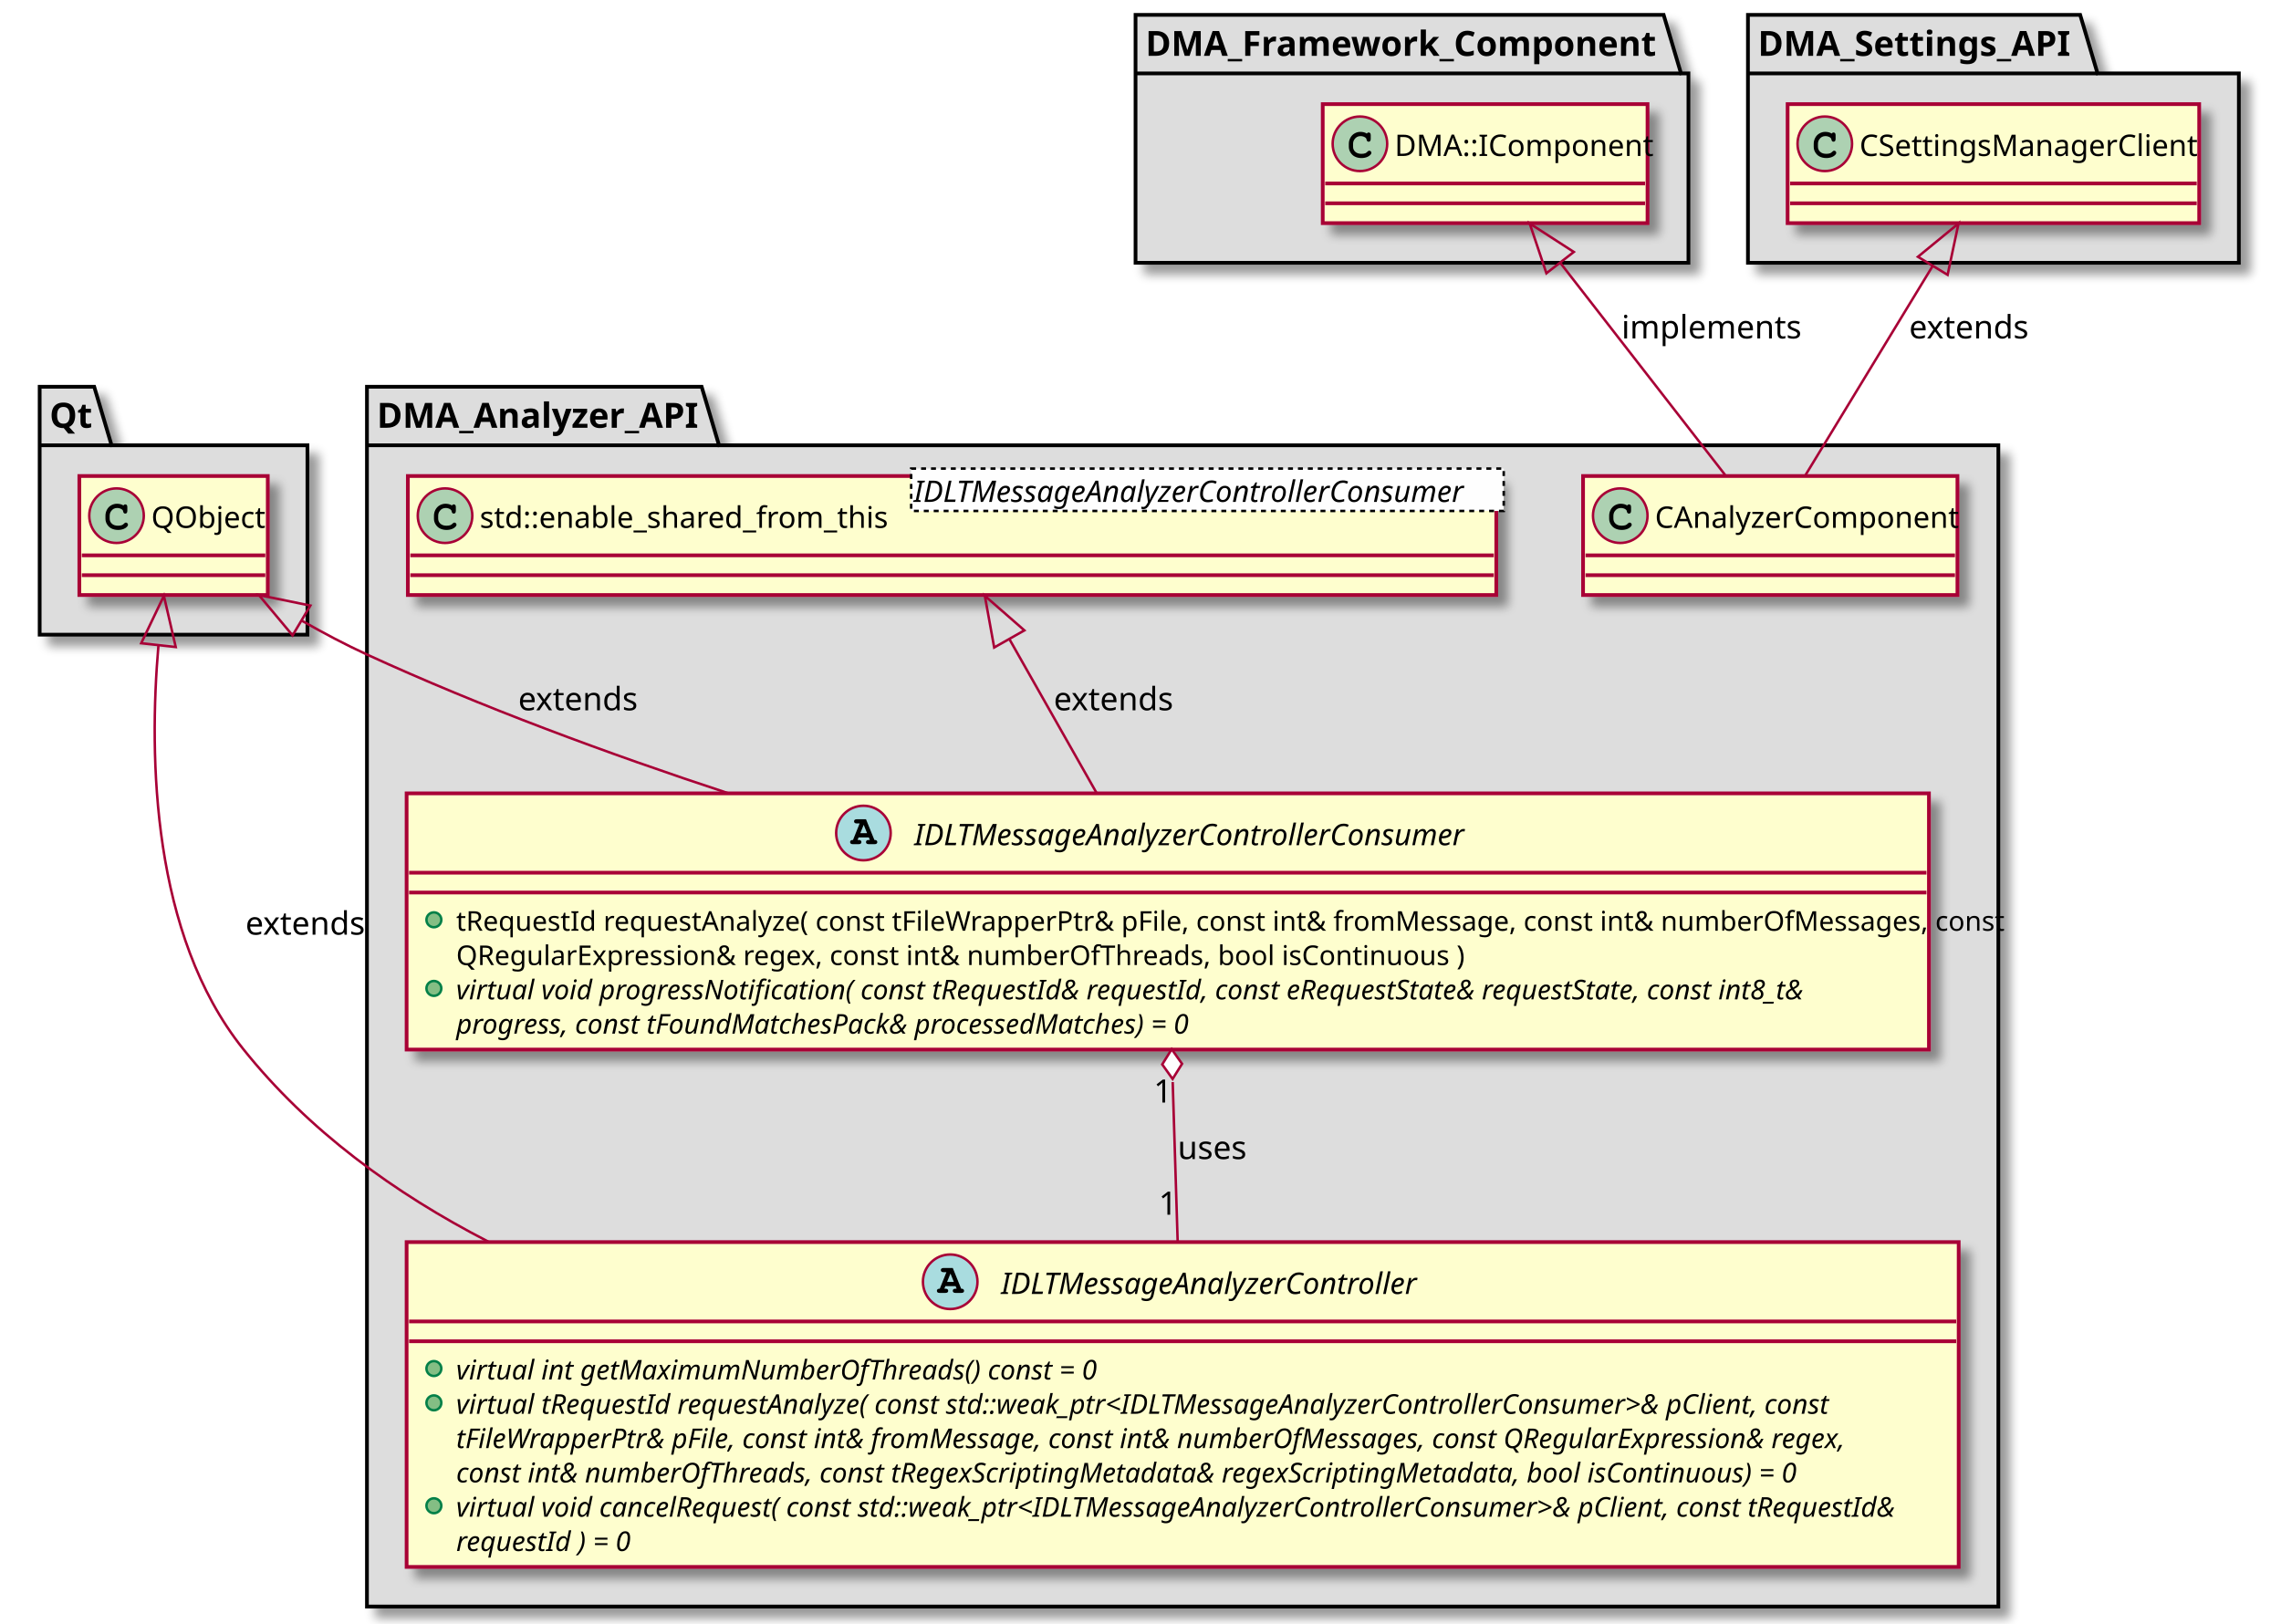
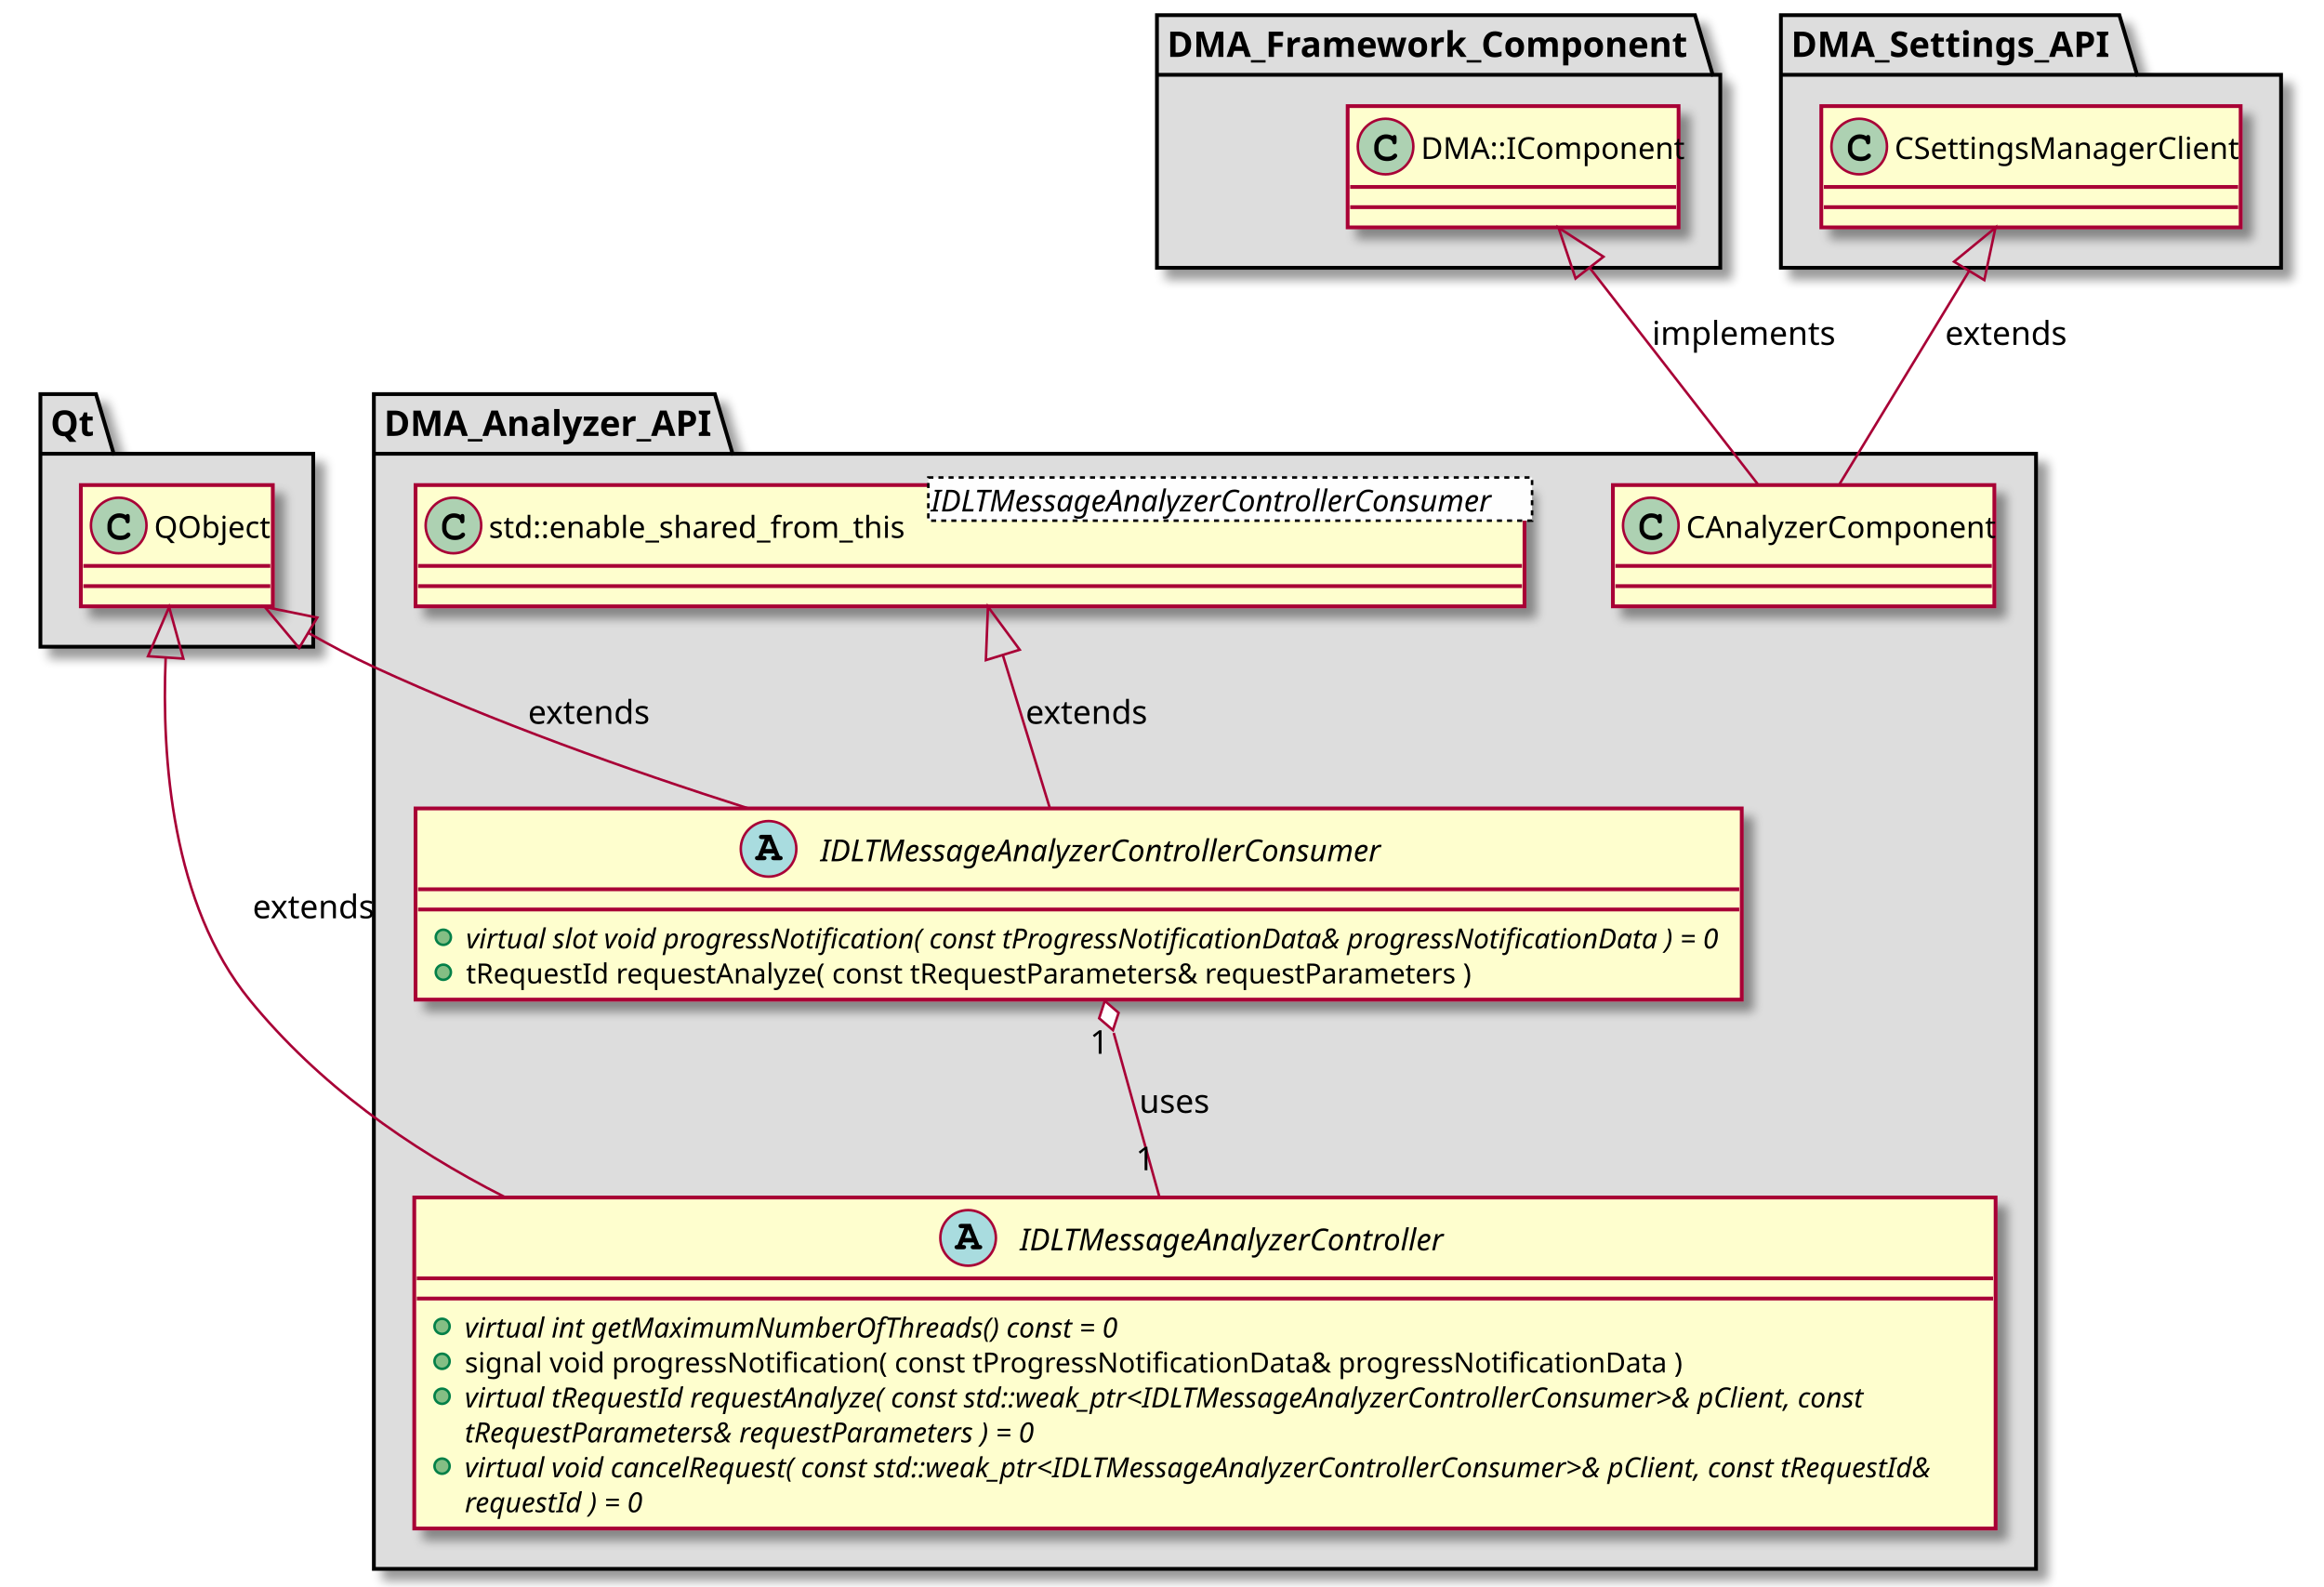
- <svg xmlns="http://www.w3.org/2000/svg" contentScriptType="application/ecmascript" contentStyleType="text/css" height="655px" preserveAspectRatio="none" style="width:920px;height:655px;background:#FEFEFE;" version="1.1" viewBox="0 0 920 655" width="920px" zoomAndPan="magnify">
+ <svg xmlns="http://www.w3.org/2000/svg" contentScriptType="application/ecmascript" contentStyleType="text/css" height="628px" preserveAspectRatio="none" style="width:920px;height:628px;background:#FEFEFE;" version="1.1" viewBox="0 0 920 628" width="920px" zoomAndPan="magnify">
  <defs>
-     <filter height="300%" id="f12yrfx9c8rdxk" width="300%" x="-1" y="-1">
+     <filter height="300%" id="ffzrwypk8yq6t" width="300%" x="-1" y="-1">
      <feGaussianBlur result="blurOut" stdDeviation="2.0" />
      <feColorMatrix in="blurOut" result="blurOut2" type="matrix" values="0 0 0 0 0 0 0 0 0 0 0 0 0 0 0 0 0 0 .4 0" />
      <feOffset dx="4.0" dy="4.0" in="blurOut2" result="blurOut3" />
      <feBlend in="SourceGraphic" in2="blurOut3" mode="normal" />
    </filter>
  </defs>
  <g>
-     <polygon fill="#DDDDDD" filter="url(#f12yrfx9c8rdxk)" points="148,156,283,156,290,179.609,806,179.609,806,648,148,648,148,156" style="stroke:#000000;stroke-width:1.5;" />
+     <polygon fill="#DDDDDD" filter="url(#ffzrwypk8yq6t)" points="148,156,283,156,290,179.609,806,179.609,806,621,148,621,148,156" style="stroke:#000000;stroke-width:1.5;" />
    <line style="stroke:#000000;stroke-width:1.5;" x1="148" x2="290" y1="179.609" y2="179.609" />
    <text fill="#000000" font-family="sans-serif" font-size="14" font-weight="bold" lengthAdjust="spacingAndGlyphs" textLength="129" x="152" y="172.533">DMA_Analyzer_API</text>
-     <polygon fill="#DDDDDD" filter="url(#f12yrfx9c8rdxk)" points="458,6,671,6,678,29.609,681,29.609,681,106,458,106,458,6" style="stroke:#000000;stroke-width:1.5;" />
+     <polygon fill="#DDDDDD" filter="url(#ffzrwypk8yq6t)" points="458,6,671,6,678,29.609,681,29.609,681,106,458,106,458,6" style="stroke:#000000;stroke-width:1.5;" />
    <line style="stroke:#000000;stroke-width:1.5;" x1="458" x2="678" y1="29.609" y2="29.609" />
    <text fill="#000000" font-family="sans-serif" font-size="14" font-weight="bold" lengthAdjust="spacingAndGlyphs" textLength="207" x="462" y="22.533">DMA_Framework_Component</text>
-     <polygon fill="#DDDDDD" filter="url(#f12yrfx9c8rdxk)" points="705,6,839,6,846,29.609,903,29.609,903,106,705,106,705,6" style="stroke:#000000;stroke-width:1.5;" />
+     <polygon fill="#DDDDDD" filter="url(#ffzrwypk8yq6t)" points="705,6,839,6,846,29.609,903,29.609,903,106,705,106,705,6" style="stroke:#000000;stroke-width:1.5;" />
    <line style="stroke:#000000;stroke-width:1.5;" x1="705" x2="846" y1="29.609" y2="29.609" />
    <text fill="#000000" font-family="sans-serif" font-size="14" font-weight="bold" lengthAdjust="spacingAndGlyphs" textLength="128" x="709" y="22.533">DMA_Settings_API</text>
-     <polygon fill="#DDDDDD" filter="url(#f12yrfx9c8rdxk)" points="16,156,38,156,45,179.609,124,179.609,124,256,16,256,16,156" style="stroke:#000000;stroke-width:1.5;" />
+     <polygon fill="#DDDDDD" filter="url(#ffzrwypk8yq6t)" points="16,156,38,156,45,179.609,124,179.609,124,256,16,256,16,156" style="stroke:#000000;stroke-width:1.5;" />
    <line style="stroke:#000000;stroke-width:1.5;" x1="16" x2="45" y1="179.609" y2="179.609" />
    <text fill="#000000" font-family="sans-serif" font-size="14" font-weight="bold" lengthAdjust="spacingAndGlyphs" textLength="16" x="20" y="172.533">Qt</text>
-     <rect codeLine="8" fill="#FEFECE" filter="url(#f12yrfx9c8rdxk)" height="48" id="CAnalyzerComponent" style="stroke:#A80036;stroke-width:1.5;" width="151" x="638.5" y="192" />
+     <rect codeLine="8" fill="#FEFECE" filter="url(#ffzrwypk8yq6t)" height="48" id="CAnalyzerComponent" style="stroke:#A80036;stroke-width:1.5;" width="151" x="638.5" y="192" />
    <ellipse cx="653.5" cy="208" fill="#ADD1B2" rx="11" ry="11" style="stroke:#A80036;stroke-width:1.0;" />
    <path d="M656.266,203.875 Q656.422,203.656 656.609,203.547 Q656.797,203.438 657.016,203.438 Q657.391,203.438 657.625,203.695 Q657.859,203.953 657.859,204.562 L657.859,206.016 Q657.859,206.625 657.625,206.891 Q657.391,207.156 657.016,207.156 Q656.672,207.156 656.469,206.953 Q656.266,206.766 656.156,206.25 Q656.109,205.891 655.922,205.703 Q655.594,205.328 654.984,205.109 Q654.375,204.891 653.75,204.891 Q652.984,204.891 652.352,205.219 Q651.719,205.547 651.227,206.297 Q650.734,207.047 650.734,208.078 L650.734,209.172 Q650.734,210.406 651.625,211.227 Q652.516,212.047 654.109,212.047 Q655.047,212.047 655.703,211.797 Q656.094,211.641 656.516,211.203 Q656.781,210.938 656.93,210.859 Q657.078,210.781 657.281,210.781 Q657.609,210.781 657.867,211.039 Q658.125,211.297 658.125,211.641 Q658.125,211.984 657.781,212.391 Q657.281,212.969 656.484,213.297 Q655.406,213.75 654.109,213.75 Q652.594,213.75 651.391,213.125 Q650.406,212.625 649.719,211.555 Q649.031,210.484 649.031,209.203 L649.031,208.047 Q649.031,206.719 649.648,205.57 Q650.266,204.422 651.359,203.805 Q652.453,203.188 653.688,203.188 Q654.422,203.188 655.07,203.352 Q655.719,203.516 656.266,203.875 Z " fill="#000000" />
    <text fill="#000000" font-family="sans-serif" font-size="12" lengthAdjust="spacingAndGlyphs" textLength="119" x="667.5" y="212.91">CAnalyzerComponent</text>
    <line style="stroke:#A80036;stroke-width:1.5;" x1="639.5" x2="788.5" y1="224" y2="224" />
    <line style="stroke:#A80036;stroke-width:1.5;" x1="639.5" x2="788.5" y1="232" y2="232" />
-     <rect codeLine="12" fill="#FEFECE" filter="url(#f12yrfx9c8rdxk)" height="131.016" id="IDLTMessageAnalyzerController" style="stroke:#A80036;stroke-width:1.5;" width="626" x="164" y="501" />
-     <ellipse cx="383.25" cy="517" fill="#A9DCDF" rx="11" ry="11" style="stroke:#A80036;stroke-width:1.0;" />
-     <path d="M385.438,518.766 L381.297,518.766 L380.875,519.797 L381.297,519.797 Q381.906,519.797 382.172,520.031 Q382.438,520.266 382.438,520.656 Q382.438,521.031 382.172,521.266 Q381.906,521.5 381.297,521.5 L379,521.5 Q378.391,521.5 378.133,521.266 Q377.875,521.031 377.875,520.641 Q377.875,520.266 378.148,520.023 Q378.422,519.781 379.047,519.797 L381.719,513.141 L380.609,513.141 Q380,513.141 379.734,512.906 Q379.469,512.672 379.469,512.281 Q379.469,511.906 379.734,511.672 Q380,511.438 380.609,511.438 L384.281,511.438 L387.672,519.797 Q388.266,519.797 388.453,519.938 Q388.844,520.203 388.844,520.656 Q388.844,521.031 388.586,521.266 Q388.328,521.5 387.719,521.5 L385.422,521.5 Q384.812,521.5 384.547,521.266 Q384.281,521.031 384.281,520.641 Q384.281,520.266 384.547,520.031 Q384.812,519.797 385.422,519.797 L385.844,519.797 L385.438,518.766 Z M384.719,517.062 L383.359,513.688 L381.984,517.062 L384.719,517.062 Z " fill="#000000" />
-     <text fill="#000000" font-family="sans-serif" font-size="12" font-style="italic" lengthAdjust="spacingAndGlyphs" textLength="179" x="403.75" y="521.91">IDLTMessageAnalyzerController</text>
-     <line style="stroke:#A80036;stroke-width:1.5;" x1="165" x2="789" y1="533" y2="533" />
-     <line style="stroke:#A80036;stroke-width:1.5;" x1="165" x2="789" y1="541" y2="541" />
-     <ellipse cx="175" cy="552" fill="#84BE84" rx="3" ry="3" style="stroke:#038048;stroke-width:1.0;" />
-     <text fill="#000000" font-family="sans-serif" font-size="11" font-style="italic" lengthAdjust="spacingAndGlyphs" textLength="260" x="184" y="556.419">virtual int getMaximumNumberOfThreads() const = 0</text>
-     <ellipse cx="175" cy="565.836" fill="#84BE84" rx="3" ry="3" style="stroke:#038048;stroke-width:1.0;" />
-     <text fill="#000000" font-family="sans-serif" font-size="11" font-style="italic" lengthAdjust="spacingAndGlyphs" textLength="569" x="184" y="570.255">virtual tRequestId requestAnalyze( const std::weak_ptr&lt;IDLTMessageAnalyzerControllerConsumer&gt;&amp; pClient, const</text>
-     <text fill="#000000" font-family="sans-serif" font-size="11" font-style="italic" lengthAdjust="spacingAndGlyphs" textLength="579" x="184" y="584.091">tFileWrapperPtr&amp; pFile, const int&amp; fromMessage, const int&amp; numberOfMessages, const QRegularExpression&amp; regex,</text>
-     <text fill="#000000" font-family="sans-serif" font-size="11" font-style="italic" lengthAdjust="spacingAndGlyphs" textLength="548" x="184" y="597.927">const int&amp; numberOfThreads, const tRegexScriptingMetadata&amp; regexScriptingMetadata, bool isContinuous) = 0</text>
-     <ellipse cx="175" cy="607.344" fill="#84BE84" rx="3" ry="3" style="stroke:#038048;stroke-width:1.0;" />
-     <text fill="#000000" font-family="sans-serif" font-size="11" font-style="italic" lengthAdjust="spacingAndGlyphs" textLength="597" x="184" y="611.763">virtual void cancelRequest( const std::weak_ptr&lt;IDLTMessageAnalyzerControllerConsumer&gt;&amp; pClient, const tRequestId&amp;</text>
-     <text fill="#000000" font-family="sans-serif" font-size="11" font-style="italic" lengthAdjust="spacingAndGlyphs" textLength="71" x="184" y="625.599">requestId ) = 0</text>
-     <rect codeLine="19" fill="#FEFECE" filter="url(#f12yrfx9c8rdxk)" height="103.344" id="IDLTMessageAnalyzerControllerConsumer" style="stroke:#A80036;stroke-width:1.5;" width="614" x="164" y="320" />
-     <ellipse cx="348.25" cy="336" fill="#A9DCDF" rx="11" ry="11" style="stroke:#A80036;stroke-width:1.0;" />
-     <path d="M350.438,337.766 L346.297,337.766 L345.875,338.797 L346.297,338.797 Q346.906,338.797 347.172,339.031 Q347.438,339.266 347.438,339.656 Q347.438,340.031 347.172,340.266 Q346.906,340.5 346.297,340.5 L344,340.5 Q343.391,340.5 343.133,340.266 Q342.875,340.031 342.875,339.641 Q342.875,339.266 343.148,339.023 Q343.422,338.781 344.047,338.797 L346.719,332.141 L345.609,332.141 Q345,332.141 344.734,331.906 Q344.469,331.672 344.469,331.281 Q344.469,330.906 344.734,330.672 Q345,330.438 345.609,330.438 L349.281,330.438 L352.672,338.797 Q353.266,338.797 353.453,338.938 Q353.844,339.203 353.844,339.656 Q353.844,340.031 353.586,340.266 Q353.328,340.5 352.719,340.5 L350.422,340.5 Q349.812,340.5 349.547,340.266 Q349.281,340.031 349.281,339.641 Q349.281,339.266 349.547,339.031 Q349.812,338.797 350.422,338.797 L350.844,338.797 L350.438,337.766 Z M349.719,336.062 L348.359,332.688 L346.984,336.062 L349.719,336.062 Z " fill="#000000" />
-     <text fill="#000000" font-family="sans-serif" font-size="12" font-style="italic" lengthAdjust="spacingAndGlyphs" textLength="237" x="368.75" y="340.91">IDLTMessageAnalyzerControllerConsumer</text>
-     <line style="stroke:#A80036;stroke-width:1.5;" x1="165" x2="777" y1="352" y2="352" />
-     <line style="stroke:#A80036;stroke-width:1.5;" x1="165" x2="777" y1="360" y2="360" />
-     <ellipse cx="175" cy="371" fill="#84BE84" rx="3" ry="3" style="stroke:#038048;stroke-width:1.0;" />
-     <text fill="#000000" font-family="sans-serif" font-size="11" lengthAdjust="spacingAndGlyphs" textLength="585" x="184" y="375.419">tRequestId requestAnalyze( const tFileWrapperPtr&amp; pFile, const int&amp; fromMessage, const int&amp; numberOfMessages, const</text>
-     <text fill="#000000" font-family="sans-serif" font-size="11" lengthAdjust="spacingAndGlyphs" textLength="380" x="184" y="389.255">QRegularExpression&amp; regex, const int&amp; numberOfThreads, bool isContinuous )</text>
-     <ellipse cx="175" cy="398.672" fill="#84BE84" rx="3" ry="3" style="stroke:#038048;stroke-width:1.0;" />
-     <text fill="#000000" font-family="sans-serif" font-size="11" font-style="italic" lengthAdjust="spacingAndGlyphs" textLength="552" x="184" y="403.091">virtual void progressNotification( const tRequestId&amp; requestId, const eRequestState&amp; requestState, const int8_t&amp;</text>
-     <text fill="#000000" font-family="sans-serif" font-size="11" font-style="italic" lengthAdjust="spacingAndGlyphs" textLength="307" x="184" y="416.927">progress, const tFoundMatchesPack&amp; processedMatches) = 0</text>
-     <rect codeLine="25" fill="#FEFECE" filter="url(#f12yrfx9c8rdxk)" height="48" id="std::enable_shared_from_this_IDLTMessageAnalyzerControllerConsumer_" style="stroke:#A80036;stroke-width:1.5;" width="439" x="164.5" y="192" />
+     <rect codeLine="12" fill="#FEFECE" filter="url(#ffzrwypk8yq6t)" height="131.016" id="IDLTMessageAnalyzerController" style="stroke:#A80036;stroke-width:1.5;" width="626" x="164" y="474" />
+     <ellipse cx="383.25" cy="490" fill="#A9DCDF" rx="11" ry="11" style="stroke:#A80036;stroke-width:1.0;" />
+     <path d="M385.438,491.766 L381.297,491.766 L380.875,492.797 L381.297,492.797 Q381.906,492.797 382.172,493.031 Q382.438,493.266 382.438,493.656 Q382.438,494.031 382.172,494.266 Q381.906,494.5 381.297,494.5 L379,494.5 Q378.391,494.5 378.133,494.266 Q377.875,494.031 377.875,493.641 Q377.875,493.266 378.148,493.023 Q378.422,492.781 379.047,492.797 L381.719,486.141 L380.609,486.141 Q380,486.141 379.734,485.906 Q379.469,485.672 379.469,485.281 Q379.469,484.906 379.734,484.672 Q380,484.438 380.609,484.438 L384.281,484.438 L387.672,492.797 Q388.266,492.797 388.453,492.938 Q388.844,493.203 388.844,493.656 Q388.844,494.031 388.586,494.266 Q388.328,494.5 387.719,494.5 L385.422,494.5 Q384.812,494.5 384.547,494.266 Q384.281,494.031 384.281,493.641 Q384.281,493.266 384.547,493.031 Q384.812,492.797 385.422,492.797 L385.844,492.797 L385.438,491.766 Z M384.719,490.062 L383.359,486.688 L381.984,490.062 L384.719,490.062 Z " fill="#000000" />
+     <text fill="#000000" font-family="sans-serif" font-size="12" font-style="italic" lengthAdjust="spacingAndGlyphs" textLength="179" x="403.75" y="494.91">IDLTMessageAnalyzerController</text>
+     <line style="stroke:#A80036;stroke-width:1.5;" x1="165" x2="789" y1="506" y2="506" />
+     <line style="stroke:#A80036;stroke-width:1.5;" x1="165" x2="789" y1="514" y2="514" />
+     <ellipse cx="175" cy="525" fill="#84BE84" rx="3" ry="3" style="stroke:#038048;stroke-width:1.0;" />
+     <text fill="#000000" font-family="sans-serif" font-size="11" font-style="italic" lengthAdjust="spacingAndGlyphs" textLength="260" x="184" y="529.419">virtual int getMaximumNumberOfThreads() const = 0</text>
+     <ellipse cx="175" cy="538.836" fill="#84BE84" rx="3" ry="3" style="stroke:#038048;stroke-width:1.0;" />
+     <text fill="#000000" font-family="sans-serif" font-size="11" lengthAdjust="spacingAndGlyphs" textLength="446" x="184" y="543.255">signal void progressNotification( const tProgressNotificationData&amp; progressNotificationData )</text>
+     <ellipse cx="175" cy="552.672" fill="#84BE84" rx="3" ry="3" style="stroke:#038048;stroke-width:1.0;" />
+     <text fill="#000000" font-family="sans-serif" font-size="11" font-style="italic" lengthAdjust="spacingAndGlyphs" textLength="569" x="184" y="557.091">virtual tRequestId requestAnalyze( const std::weak_ptr&lt;IDLTMessageAnalyzerControllerConsumer&gt;&amp; pClient, const</text>
+     <text fill="#000000" font-family="sans-serif" font-size="11" font-style="italic" lengthAdjust="spacingAndGlyphs" textLength="230" x="184" y="570.927">tRequestParameters&amp; requestParameters ) = 0</text>
+     <ellipse cx="175" cy="580.344" fill="#84BE84" rx="3" ry="3" style="stroke:#038048;stroke-width:1.0;" />
+     <text fill="#000000" font-family="sans-serif" font-size="11" font-style="italic" lengthAdjust="spacingAndGlyphs" textLength="597" x="184" y="584.763">virtual void cancelRequest( const std::weak_ptr&lt;IDLTMessageAnalyzerControllerConsumer&gt;&amp; pClient, const tRequestId&amp;</text>
+     <text fill="#000000" font-family="sans-serif" font-size="11" font-style="italic" lengthAdjust="spacingAndGlyphs" textLength="71" x="184" y="598.599">requestId ) = 0</text>
+     <rect codeLine="20" fill="#FEFECE" filter="url(#ffzrwypk8yq6t)" height="75.672" id="IDLTMessageAnalyzerControllerConsumer" style="stroke:#A80036;stroke-width:1.5;" width="525" x="164.5" y="320" />
+     <ellipse cx="304.25" cy="336" fill="#A9DCDF" rx="11" ry="11" style="stroke:#A80036;stroke-width:1.0;" />
+     <path d="M306.438,337.766 L302.297,337.766 L301.875,338.797 L302.297,338.797 Q302.906,338.797 303.172,339.031 Q303.438,339.266 303.438,339.656 Q303.438,340.031 303.172,340.266 Q302.906,340.5 302.297,340.5 L300,340.5 Q299.391,340.5 299.133,340.266 Q298.875,340.031 298.875,339.641 Q298.875,339.266 299.148,339.023 Q299.422,338.781 300.047,338.797 L302.719,332.141 L301.609,332.141 Q301,332.141 300.734,331.906 Q300.469,331.672 300.469,331.281 Q300.469,330.906 300.734,330.672 Q301,330.438 301.609,330.438 L305.281,330.438 L308.672,338.797 Q309.266,338.797 309.453,338.938 Q309.844,339.203 309.844,339.656 Q309.844,340.031 309.586,340.266 Q309.328,340.5 308.719,340.5 L306.422,340.5 Q305.812,340.5 305.547,340.266 Q305.281,340.031 305.281,339.641 Q305.281,339.266 305.547,339.031 Q305.812,338.797 306.422,338.797 L306.844,338.797 L306.438,337.766 Z M305.719,336.062 L304.359,332.688 L302.984,336.062 L305.719,336.062 Z " fill="#000000" />
+     <text fill="#000000" font-family="sans-serif" font-size="12" font-style="italic" lengthAdjust="spacingAndGlyphs" textLength="237" x="324.75" y="340.91">IDLTMessageAnalyzerControllerConsumer</text>
+     <line style="stroke:#A80036;stroke-width:1.5;" x1="165.5" x2="688.5" y1="352" y2="352" />
+     <line style="stroke:#A80036;stroke-width:1.5;" x1="165.5" x2="688.5" y1="360" y2="360" />
+     <ellipse cx="175.5" cy="371" fill="#84BE84" rx="3" ry="3" style="stroke:#038048;stroke-width:1.0;" />
+     <text fill="#000000" font-family="sans-serif" font-size="11" font-style="italic" lengthAdjust="spacingAndGlyphs" textLength="499" x="184.5" y="375.419">virtual slot void progressNotification( const tProgressNotificationData&amp; progressNotificationData ) = 0</text>
+     <ellipse cx="175.5" cy="384.836" fill="#84BE84" rx="3" ry="3" style="stroke:#038048;stroke-width:1.0;" />
+     <text fill="#000000" font-family="sans-serif" font-size="11" lengthAdjust="spacingAndGlyphs" textLength="375" x="184.5" y="389.255">tRequestId requestAnalyze( const tRequestParameters&amp; requestParameters )</text>
+     <rect codeLine="26" fill="#FEFECE" filter="url(#ffzrwypk8yq6t)" height="48" id="std::enable_shared_from_this_IDLTMessageAnalyzerControllerConsumer_" style="stroke:#A80036;stroke-width:1.5;" width="439" x="164.5" y="192" />
    <ellipse cx="179.5" cy="208" fill="#ADD1B2" rx="11" ry="11" style="stroke:#A80036;stroke-width:1.0;" />
    <path d="M182.266,203.875 Q182.422,203.656 182.609,203.547 Q182.797,203.438 183.016,203.438 Q183.391,203.438 183.625,203.695 Q183.859,203.953 183.859,204.562 L183.859,206.016 Q183.859,206.625 183.625,206.891 Q183.391,207.156 183.016,207.156 Q182.672,207.156 182.469,206.953 Q182.266,206.766 182.156,206.25 Q182.109,205.891 181.922,205.703 Q181.594,205.328 180.984,205.109 Q180.375,204.891 179.75,204.891 Q178.984,204.891 178.352,205.219 Q177.719,205.547 177.227,206.297 Q176.734,207.047 176.734,208.078 L176.734,209.172 Q176.734,210.406 177.625,211.227 Q178.516,212.047 180.109,212.047 Q181.047,212.047 181.703,211.797 Q182.094,211.641 182.516,211.203 Q182.781,210.938 182.93,210.859 Q183.078,210.781 183.281,210.781 Q183.609,210.781 183.867,211.039 Q184.125,211.297 184.125,211.641 Q184.125,211.984 183.781,212.391 Q183.281,212.969 182.484,213.297 Q181.406,213.75 180.109,213.75 Q178.594,213.75 177.391,213.125 Q176.406,212.625 175.719,211.555 Q175.031,210.484 175.031,209.203 L175.031,208.047 Q175.031,206.719 175.648,205.57 Q176.266,204.422 177.359,203.805 Q178.453,203.188 179.688,203.188 Q180.422,203.188 181.07,203.352 Q181.719,203.516 182.266,203.875 Z " fill="#000000" />
    <text fill="#000000" font-family="sans-serif" font-size="12" lengthAdjust="spacingAndGlyphs" textLength="166" x="193.5" y="212.91">std::enable_shared_from_this</text>
    <rect fill="#FEFEFE" height="17.094" style="stroke:#000000;stroke-width:1.0;stroke-dasharray:2.0,2.0;" width="239" x="367.5" y="189" />
    <text fill="#000000" font-family="sans-serif" font-size="12" font-style="italic" lengthAdjust="spacingAndGlyphs" textLength="237" x="368.5" y="202.457">IDLTMessageAnalyzerControllerConsumer</text>
    <line style="stroke:#A80036;stroke-width:1.5;" x1="165.5" x2="602.5" y1="224" y2="224" />
    <line style="stroke:#A80036;stroke-width:1.5;" x1="165.5" x2="602.5" y1="232" y2="232" />
-     <rect codeLine="34" fill="#FEFECE" filter="url(#f12yrfx9c8rdxk)" height="48" id="DMA::IComponent" style="stroke:#A80036;stroke-width:1.5;" width="131" x="533.5" y="42" />
+     <rect codeLine="35" fill="#FEFECE" filter="url(#ffzrwypk8yq6t)" height="48" id="DMA::IComponent" style="stroke:#A80036;stroke-width:1.5;" width="131" x="533.5" y="42" />
    <ellipse cx="548.5" cy="58" fill="#ADD1B2" rx="11" ry="11" style="stroke:#A80036;stroke-width:1.0;" />
    <path d="M551.266,53.875 Q551.422,53.656 551.609,53.547 Q551.797,53.438 552.016,53.438 Q552.391,53.438 552.625,53.695 Q552.859,53.953 552.859,54.562 L552.859,56.016 Q552.859,56.625 552.625,56.891 Q552.391,57.156 552.016,57.156 Q551.672,57.156 551.469,56.953 Q551.266,56.766 551.156,56.25 Q551.109,55.891 550.922,55.703 Q550.594,55.328 549.984,55.109 Q549.375,54.891 548.75,54.891 Q547.984,54.891 547.352,55.219 Q546.719,55.547 546.227,56.297 Q545.734,57.047 545.734,58.078 L545.734,59.172 Q545.734,60.406 546.625,61.227 Q547.516,62.047 549.109,62.047 Q550.047,62.047 550.703,61.797 Q551.094,61.641 551.516,61.203 Q551.781,60.938 551.93,60.859 Q552.078,60.781 552.281,60.781 Q552.609,60.781 552.867,61.039 Q553.125,61.297 553.125,61.641 Q553.125,61.984 552.781,62.391 Q552.281,62.969 551.484,63.297 Q550.406,63.75 549.109,63.75 Q547.594,63.75 546.391,63.125 Q545.406,62.625 544.719,61.555 Q544.031,60.484 544.031,59.203 L544.031,58.047 Q544.031,56.719 544.648,55.57 Q545.266,54.422 546.359,53.805 Q547.453,53.188 548.688,53.188 Q549.422,53.188 550.07,53.352 Q550.719,53.516 551.266,53.875 Z " fill="#000000" />
    <text fill="#000000" font-family="sans-serif" font-size="12" lengthAdjust="spacingAndGlyphs" textLength="99" x="562.5" y="62.91">DMA::IComponent</text>
    <line style="stroke:#A80036;stroke-width:1.5;" x1="534.5" x2="663.5" y1="74" y2="74" />
    <line style="stroke:#A80036;stroke-width:1.5;" x1="534.5" x2="663.5" y1="82" y2="82" />
-     <rect codeLine="43" fill="#FEFECE" filter="url(#f12yrfx9c8rdxk)" height="48" id="CSettingsManagerClient" style="stroke:#A80036;stroke-width:1.5;" width="166" x="721" y="42" />
+     <rect codeLine="44" fill="#FEFECE" filter="url(#ffzrwypk8yq6t)" height="48" id="CSettingsManagerClient" style="stroke:#A80036;stroke-width:1.5;" width="166" x="721" y="42" />
    <ellipse cx="736" cy="58" fill="#ADD1B2" rx="11" ry="11" style="stroke:#A80036;stroke-width:1.0;" />
    <path d="M738.766,53.875 Q738.922,53.656 739.109,53.547 Q739.297,53.438 739.516,53.438 Q739.891,53.438 740.125,53.695 Q740.359,53.953 740.359,54.562 L740.359,56.016 Q740.359,56.625 740.125,56.891 Q739.891,57.156 739.516,57.156 Q739.172,57.156 738.969,56.953 Q738.766,56.766 738.656,56.25 Q738.609,55.891 738.422,55.703 Q738.094,55.328 737.484,55.109 Q736.875,54.891 736.25,54.891 Q735.484,54.891 734.852,55.219 Q734.219,55.547 733.727,56.297 Q733.234,57.047 733.234,58.078 L733.234,59.172 Q733.234,60.406 734.125,61.227 Q735.016,62.047 736.609,62.047 Q737.547,62.047 738.203,61.797 Q738.594,61.641 739.016,61.203 Q739.281,60.938 739.43,60.859 Q739.578,60.781 739.781,60.781 Q740.109,60.781 740.367,61.039 Q740.625,61.297 740.625,61.641 Q740.625,61.984 740.281,62.391 Q739.781,62.969 738.984,63.297 Q737.906,63.75 736.609,63.75 Q735.094,63.75 733.891,63.125 Q732.906,62.625 732.219,61.555 Q731.531,60.484 731.531,59.203 L731.531,58.047 Q731.531,56.719 732.148,55.57 Q732.766,54.422 733.859,53.805 Q734.953,53.188 736.188,53.188 Q736.922,53.188 737.57,53.352 Q738.219,53.516 738.766,53.875 Z " fill="#000000" />
    <text fill="#000000" font-family="sans-serif" font-size="12" lengthAdjust="spacingAndGlyphs" textLength="134" x="750" y="62.91">CSettingsManagerClient</text>
    <line style="stroke:#A80036;stroke-width:1.5;" x1="722" x2="886" y1="74" y2="74" />
    <line style="stroke:#A80036;stroke-width:1.5;" x1="722" x2="886" y1="82" y2="82" />
-     <rect codeLine="52" fill="#FEFECE" filter="url(#f12yrfx9c8rdxk)" height="48" id="QObject" style="stroke:#A80036;stroke-width:1.5;" width="76" x="32" y="192" />
+     <rect codeLine="53" fill="#FEFECE" filter="url(#ffzrwypk8yq6t)" height="48" id="QObject" style="stroke:#A80036;stroke-width:1.5;" width="76" x="32" y="192" />
    <ellipse cx="47" cy="208" fill="#ADD1B2" rx="11" ry="11" style="stroke:#A80036;stroke-width:1.0;" />
    <path d="M49.766,203.875 Q49.922,203.656 50.109,203.547 Q50.297,203.438 50.516,203.438 Q50.891,203.438 51.125,203.695 Q51.359,203.953 51.359,204.562 L51.359,206.016 Q51.359,206.625 51.125,206.891 Q50.891,207.156 50.516,207.156 Q50.172,207.156 49.969,206.953 Q49.766,206.766 49.656,206.25 Q49.609,205.891 49.422,205.703 Q49.094,205.328 48.484,205.109 Q47.875,204.891 47.25,204.891 Q46.484,204.891 45.852,205.219 Q45.219,205.547 44.727,206.297 Q44.234,207.047 44.234,208.078 L44.234,209.172 Q44.234,210.406 45.125,211.227 Q46.016,212.047 47.609,212.047 Q48.547,212.047 49.203,211.797 Q49.594,211.641 50.016,211.203 Q50.281,210.938 50.43,210.859 Q50.578,210.781 50.781,210.781 Q51.109,210.781 51.367,211.039 Q51.625,211.297 51.625,211.641 Q51.625,211.984 51.281,212.391 Q50.781,212.969 49.984,213.297 Q48.906,213.75 47.609,213.75 Q46.094,213.75 44.891,213.125 Q43.906,212.625 43.219,211.555 Q42.531,210.484 42.531,209.203 L42.531,208.047 Q42.531,206.719 43.148,205.57 Q43.766,204.422 44.859,203.805 Q45.953,203.188 47.188,203.188 Q47.922,203.188 48.57,203.352 Q49.219,203.516 49.766,203.875 Z " fill="#000000" />
    <text fill="#000000" font-family="sans-serif" font-size="12" lengthAdjust="spacingAndGlyphs" textLength="44" x="61" y="212.91">QObject</text>
    <line style="stroke:#A80036;stroke-width:1.5;" x1="33" x2="107" y1="224" y2="224" />
    <line style="stroke:#A80036;stroke-width:1.5;" x1="33" x2="107" y1="232" y2="232" />
-     <path codeLine="59" d="M779.452,107.368 C763.029,134.375 741.989,168.974 728.261,191.549 " fill="none" id="CSettingsManagerClient-backto-CAnalyzerComponent" style="stroke:#A80036;stroke-width:1.0;" />
+     <path codeLine="60" d="M779.452,107.368 C763.029,134.375 741.989,168.974 728.261,191.549 " fill="none" id="CSettingsManagerClient-backto-CAnalyzerComponent" style="stroke:#A80036;stroke-width:1.0;" />
    <polygon fill="none" points="773.565,103.576,789.938,90.125,785.527,110.851,773.565,103.576" style="stroke:#A80036;stroke-width:1.0;" />
    <text fill="#000000" font-family="sans-serif" font-size="13" lengthAdjust="spacingAndGlyphs" textLength="46" x="770" y="136.495">extends</text>
-     <path codeLine="60" d="M629.463,106.205 C650.575,133.375 677.983,168.648 695.778,191.549 " fill="none" id="DMA::IComponent-backto-CAnalyzerComponent" style="stroke:#A80036;stroke-width:1.0;" />
+     <path codeLine="61" d="M629.463,106.205 C650.575,133.375 677.983,168.648 695.778,191.549 " fill="none" id="DMA::IComponent-backto-CAnalyzerComponent" style="stroke:#A80036;stroke-width:1.0;" />
    <polygon fill="none" points="623.713,110.213,616.969,90.125,634.768,101.623,623.713,110.213" style="stroke:#A80036;stroke-width:1.0;" />
    <text fill="#000000" font-family="sans-serif" font-size="13" lengthAdjust="spacingAndGlyphs" textLength="67" x="654" y="136.495">implements</text>
-     <path codeLine="61" d="M63.9,260.36 C59.996,305.82 61.259,376.922 98,423 C124.295,455.978 159.083,481.325 196.939,500.807 " fill="none" id="QObject-backto-IDLTMessageAnalyzerController" style="stroke:#A80036;stroke-width:1.0;" />
-     <polygon fill="none" points="56.958,259.442,66.099,240.325,70.875,260.969,56.958,259.442" style="stroke:#A80036;stroke-width:1.0;" />
-     <text fill="#000000" font-family="sans-serif" font-size="13" lengthAdjust="spacingAndGlyphs" textLength="46" x="99" y="376.995">extends</text>
-     <path codeLine="62" d="M121.844,250.419 C130.411,255.303 139.329,260.019 148,264 C194.014,285.125 245.443,304.048 293.496,319.872 " fill="none" id="QObject-backto-IDLTMessageAnalyzerControllerConsumer" style="stroke:#A80036;stroke-width:1.0;" />
-     <polygon fill="none" points="118.005,256.28,104.422,240.017,125.182,244.26,118.005,256.28" style="stroke:#A80036;stroke-width:1.0;" />
+     <path codeLine="62" d="M65.579,260.402 C63.957,300.028 67.965,358.047 99,396 C125.971,428.983 161.427,454.336 199.823,473.824 " fill="none" id="QObject-backto-IDLTMessageAnalyzerController" style="stroke:#A80036;stroke-width:1.0;" />
+     <polygon fill="none" points="58.607,259.744,66.947,240.264,72.575,260.693,58.607,259.744" style="stroke:#A80036;stroke-width:1.0;" />
+     <text fill="#000000" font-family="sans-serif" font-size="13" lengthAdjust="spacingAndGlyphs" textLength="46" x="100" y="363.495">extends</text>
+     <path codeLine="63" d="M122.105,250.537 C130.594,255.373 139.419,260.044 148,264 C195.062,285.699 248.664,304.811 296.222,319.976 " fill="none" id="QObject-backto-IDLTMessageAnalyzerControllerConsumer" style="stroke:#A80036;stroke-width:1.0;" />
+     <polygon fill="none" points="118.414,256.486,104.821,240.231,125.584,244.461,118.414,256.486" style="stroke:#A80036;stroke-width:1.0;" />
    <text fill="#000000" font-family="sans-serif" font-size="13" lengthAdjust="spacingAndGlyphs" textLength="46" x="209" y="286.495">extends</text>
-     <path codeLine="63" d="M407.156,257.856 C417.956,276.911 430.915,299.775 442.327,319.911 " fill="none" id="std::enable_shared_from_this_IDLTMessageAnalyzerControllerConsumer_-backto-IDLTMessageAnalyzerControllerConsumer" style="stroke:#A80036;stroke-width:1.0;" />
-     <polygon fill="none" points="400.985,261.165,397.213,240.313,413.165,254.261,400.985,261.165" style="stroke:#A80036;stroke-width:1.0;" />
-     <text fill="#000000" font-family="sans-serif" font-size="13" lengthAdjust="spacingAndGlyphs" textLength="46" x="425" y="286.495">extends</text>
-     <path codeLine="66" d="M472.988,436.453 C473.632,457.177 474.347,480.168 474.993,500.936 " fill="none" id="IDLTMessageAnalyzerControllerConsumer-backto-IDLTMessageAnalyzerController" style="stroke:#A80036;stroke-width:1.0;" />
-     <polygon fill="#FEFEFE" points="472.576,423.208,468.764,429.329,472.949,435.202,476.761,429.081,472.576,423.208" style="stroke:#A80036;stroke-width:1.0;" />
-     <text fill="#000000" font-family="sans-serif" font-size="13" lengthAdjust="spacingAndGlyphs" textLength="28" x="475" y="467.495">uses</text>
-     <text fill="#000000" font-family="sans-serif" font-size="13" lengthAdjust="spacingAndGlyphs" textLength="7" x="465.317" y="444.727">1</text>
-     <text fill="#000000" font-family="sans-serif" font-size="13" lengthAdjust="spacingAndGlyphs" textLength="7" x="467.356" y="489.945">1</text>
+     <path codeLine="64" d="M397.018,259.386 C402.94,278.666 409.884,301.275 415.598,319.876 " fill="none" id="std::enable_shared_from_this_IDLTMessageAnalyzerControllerConsumer_-backto-IDLTMessageAnalyzerControllerConsumer" style="stroke:#A80036;stroke-width:1.0;" />
+     <polygon fill="none" points="390.281,261.292,391.101,240.118,403.664,257.181,390.281,261.292" style="stroke:#A80036;stroke-width:1.0;" />
+     <text fill="#000000" font-family="sans-serif" font-size="13" lengthAdjust="spacingAndGlyphs" textLength="46" x="406" y="286.495">extends</text>
+     <path codeLine="67" d="M440.887,408.856 C446.483,428.946 453.012,452.384 458.968,473.764 " fill="none" id="IDLTMessageAnalyzerControllerConsumer-backto-IDLTMessageAnalyzerController" style="stroke:#A80036;stroke-width:1.0;" />
+     <polygon fill="#FEFEFE" points="437.36,396.193,435.117,403.046,440.58,407.753,442.823,400.9,437.36,396.193" style="stroke:#A80036;stroke-width:1.0;" />
+     <text fill="#000000" font-family="sans-serif" font-size="13" lengthAdjust="spacingAndGlyphs" textLength="28" x="451" y="440.495">uses</text>
+     <text fill="#000000" font-family="sans-serif" font-size="13" lengthAdjust="spacingAndGlyphs" textLength="7" x="431.453" y="417.104">1</text>
+     <text fill="#000000" font-family="sans-serif" font-size="13" lengthAdjust="spacingAndGlyphs" textLength="7" x="449.613" y="463.213">1</text>
  </g>
</svg>
